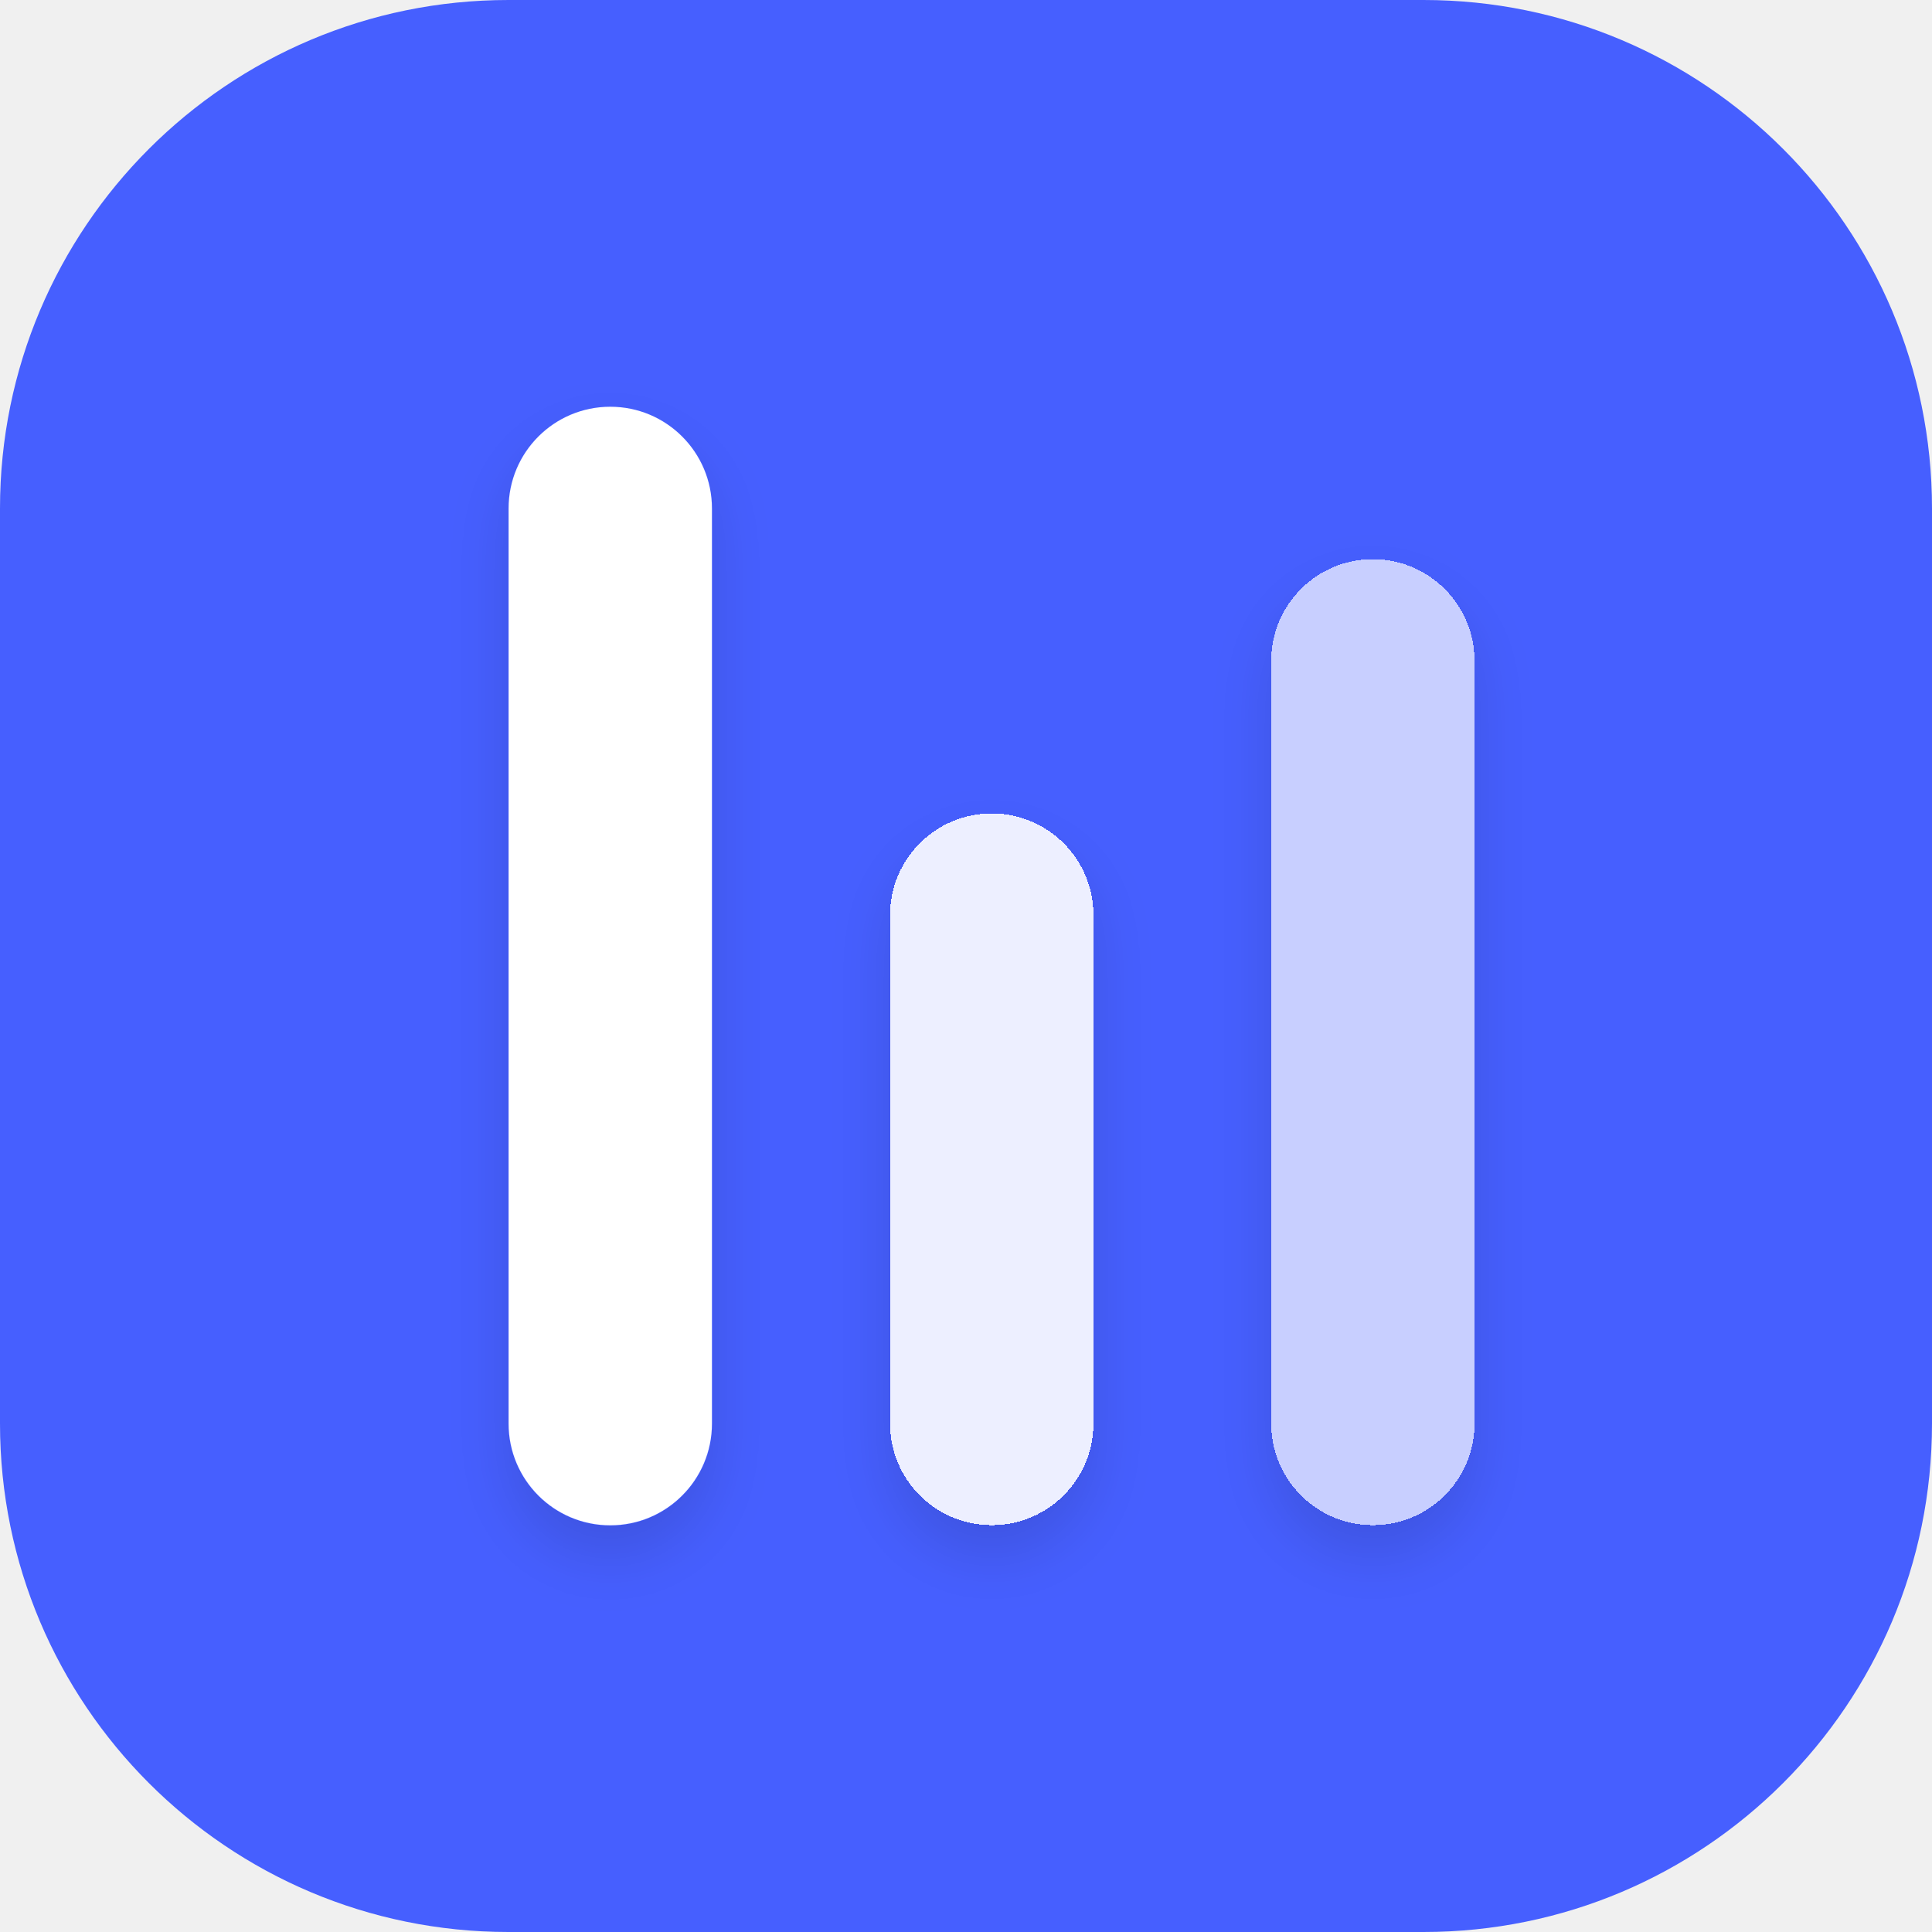
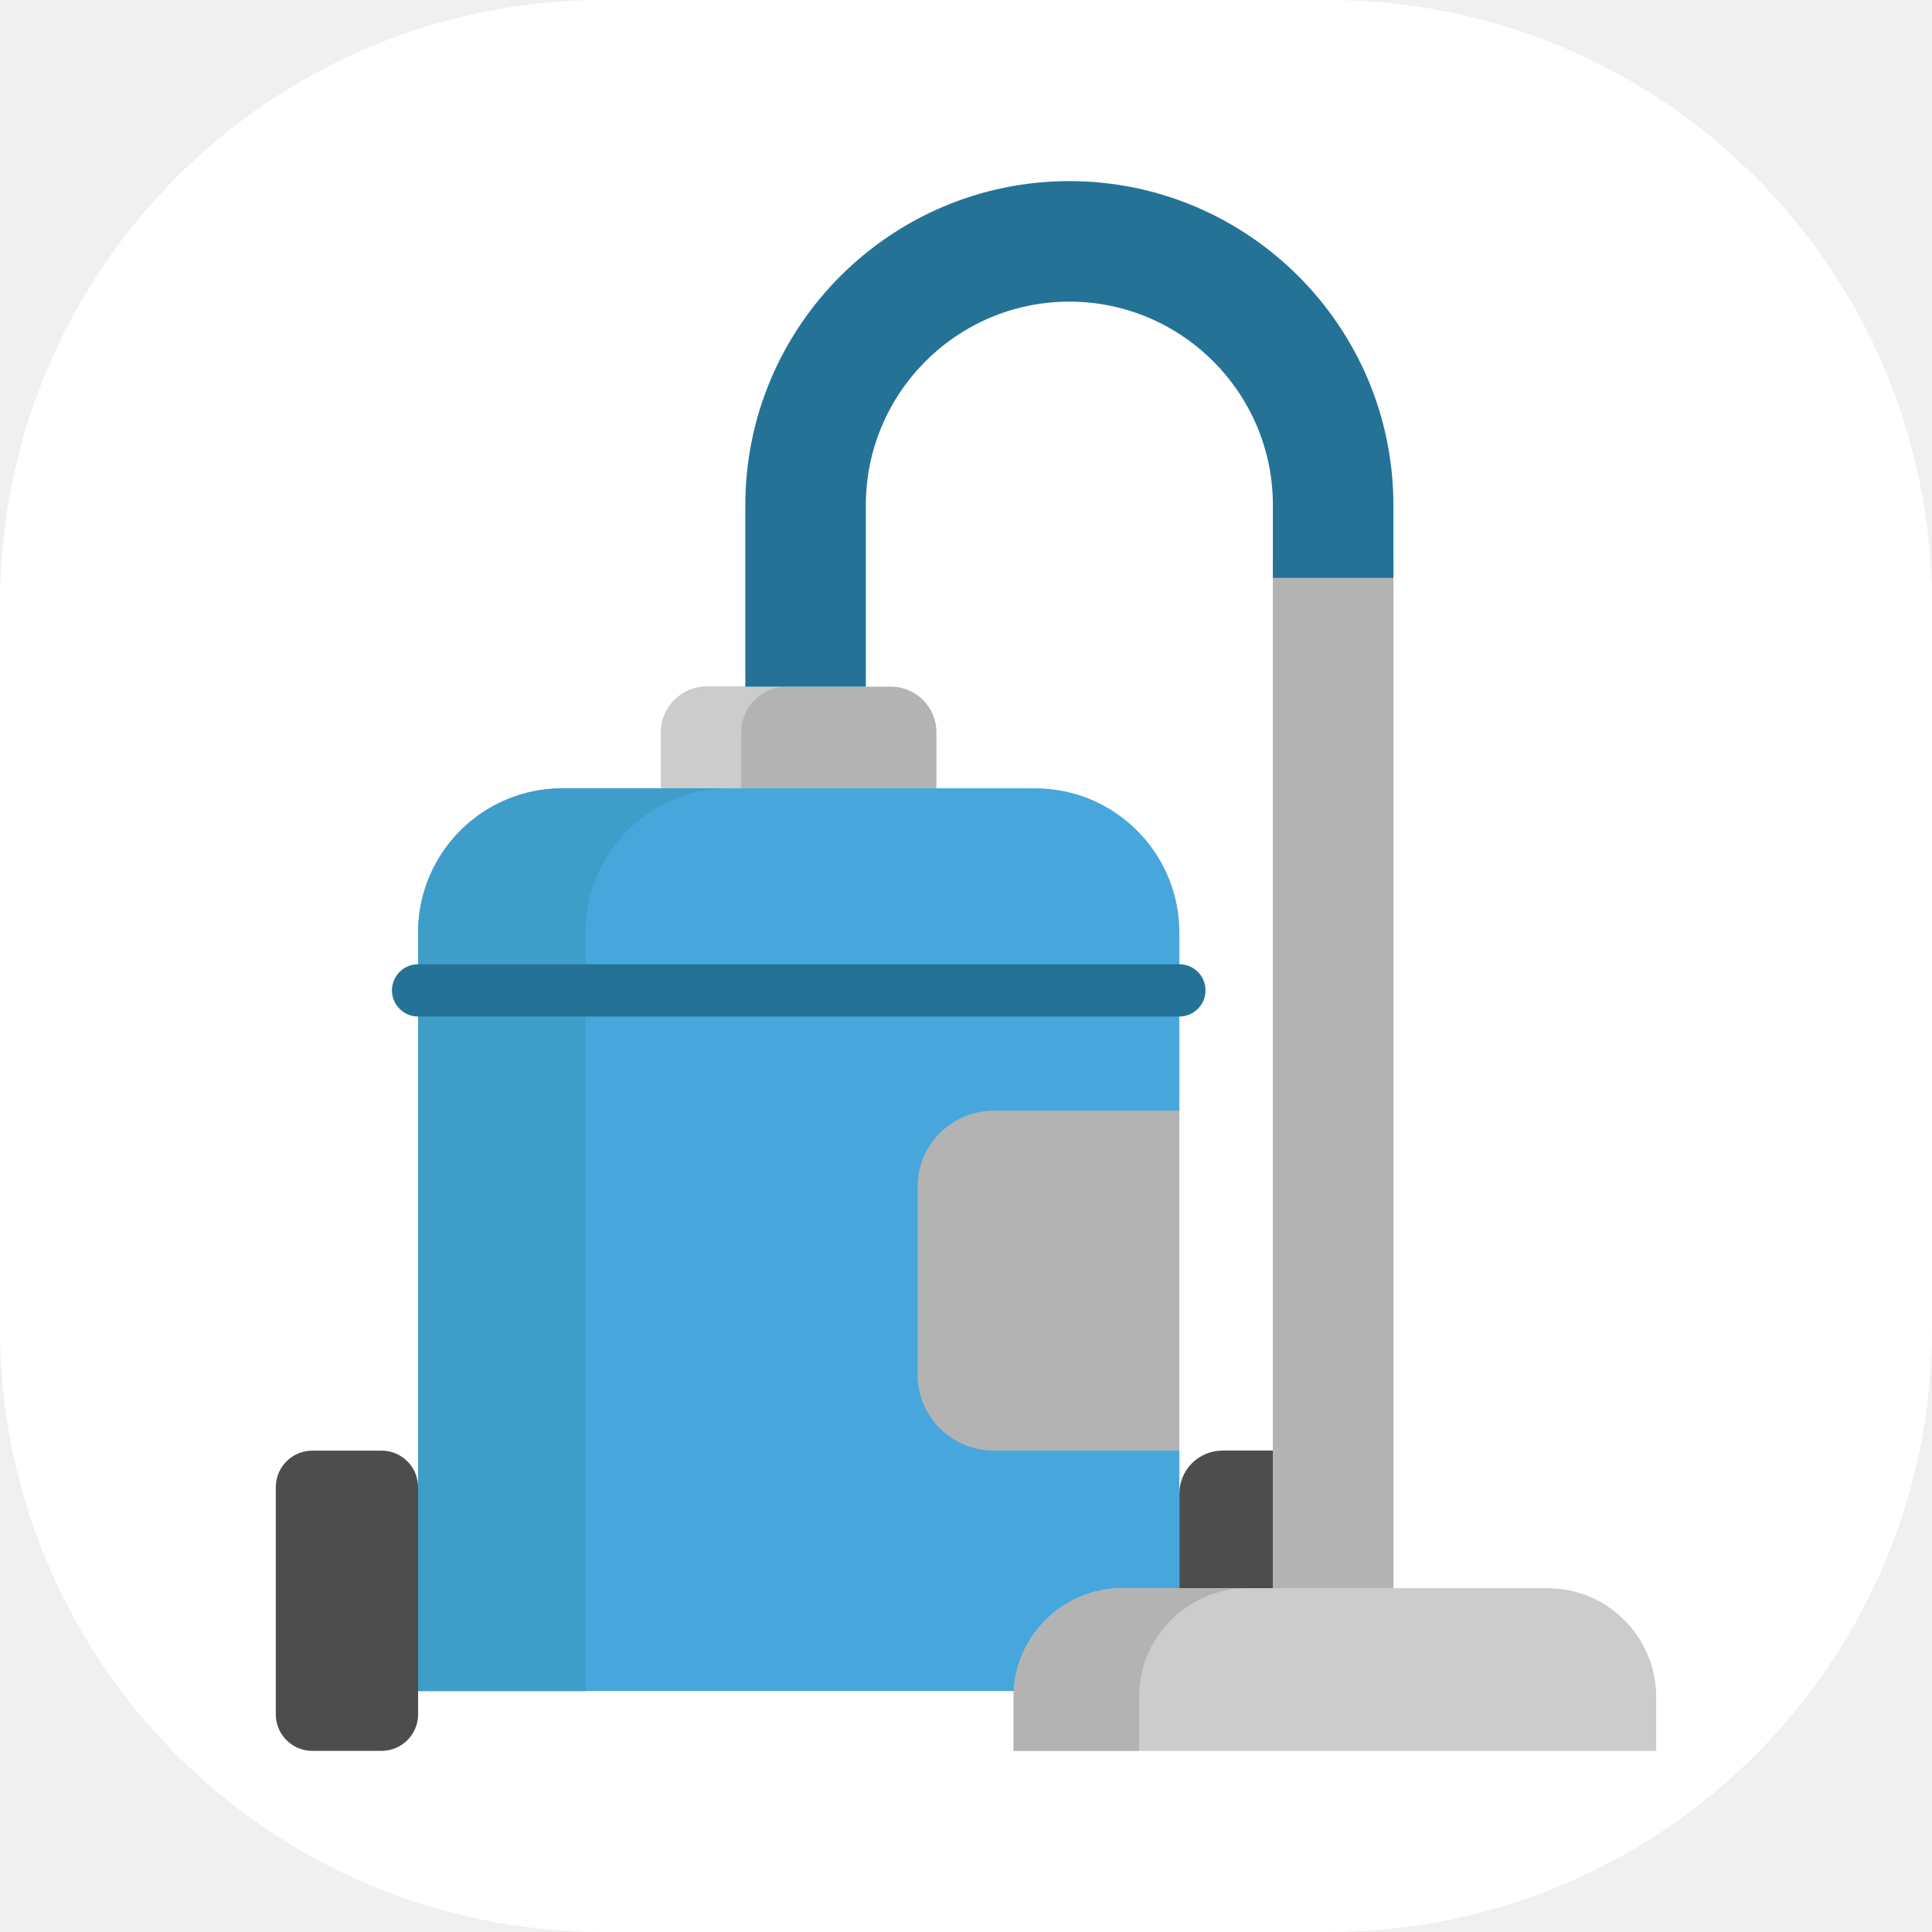
<svg xmlns="http://www.w3.org/2000/svg" width="32" height="32" viewBox="0 0 32 32" fill="none">
-   <path d="M0 8.421C0 3.77 3.77 0 8.421 0H23.579C28.23 0 32 3.77 32 8.421V23.579C32 28.23 28.23 32 23.579 32H8.421C3.77 32 0 28.23 0 23.579V8.421Z" fill="#465FFF" />
-   <g filter="url(#filter0_d_1884_16361)">
-     <path d="M8.424 8.422C8.424 7.491 9.178 6.737 10.108 6.737C11.038 6.737 11.792 7.491 11.792 8.422V23.579C11.792 24.51 11.038 25.264 10.108 25.264C9.178 25.264 8.424 24.51 8.424 23.579V8.422Z" fill="white" />
-   </g>
-   <g filter="url(#filter1_d_1884_16361)">
-     <path d="M14.742 15.157C14.742 14.227 15.496 13.473 16.426 13.473C17.357 13.473 18.111 14.227 18.111 15.157V23.578C18.111 24.508 17.357 25.262 16.426 25.262C15.496 25.262 14.742 24.508 14.742 23.578V15.157Z" fill="white" fill-opacity="0.9" shape-rendering="crispEdges" />
-   </g>
-   <g filter="url(#filter2_d_1884_16361)">
-     <path d="M21.055 10.946C21.055 10.016 21.809 9.262 22.739 9.262C23.669 9.262 24.423 10.016 24.423 10.946V23.578C24.423 24.508 23.669 25.262 22.739 25.262C21.809 25.262 21.055 24.508 21.055 23.578V10.946Z" fill="white" fill-opacity="0.7" shape-rendering="crispEdges" />
+   <rect width="32" height="32" rx="10" fill="white" />
+   <g clip-path="url(#clip0_502_96)">
+     <path d="M15.51 13.346V12.129C15.51 11.712 15.171 11.373 14.754 11.373H14.341H12.345H11.705C11.287 11.373 10.948 11.712 10.948 12.129V13.346" fill="#B3B3B3" />
+     <path d="M13.033 11.373H12.345H11.705C11.287 11.373 10.948 11.712 10.948 12.129V13.346H12.276V12.129C12.277 11.712 12.616 11.373 13.033 11.373Z" fill="#CCCCCC" />
+     <path d="M19.534 27.816H22.064V24.026H20.249C19.854 24.026 19.534 24.346 19.534 24.74V27.816Z" fill="#4D4D4D" />
+     <path d="M19.534 26.305V15.446C19.534 14.127 18.464 13.057 17.145 13.057H9.315C7.995 13.057 6.925 14.127 6.925 15.446V28.01H16.788" fill="#47A7DD" />
+     <path d="M12.086 13.057H9.315C7.995 13.057 6.925 14.127 6.925 15.446V28.01H9.697V15.446C9.697 14.127 10.766 13.057 12.086 13.057Z" fill="#3F9EC9" />
+     <path d="M23.08 9.259V26.814H21.084V22.281V9.259H23.08Z" fill="#B3B3B3" />
+     <path d="M21.717 9.259V26.814H21.084V22.281V9.259H21.717Z" fill="#B3B3B3" />
+     <path d="M23.079 8.367V9.571H21.083V8.367C21.083 6.508 19.571 4.996 17.712 4.996C15.853 4.996 14.341 6.508 14.341 8.367V11.373H12.345V8.367C12.345 5.408 14.753 3 17.712 3C20.671 3 23.079 5.408 23.079 8.367Z" fill="#247396" />
+     <path d="M19.534 16.837H6.925C6.686 16.837 6.492 16.643 6.492 16.404C6.492 16.165 6.686 15.971 6.925 15.971H19.534C19.773 15.971 19.967 16.165 19.967 16.404C19.967 16.643 19.773 16.837 19.534 16.837Z" fill="#247396" />
+     <path d="M5.173 29H6.32C6.654 29 6.925 28.729 6.925 28.395V24.633C6.925 24.298 6.654 24.027 6.32 24.027H5.173C4.839 24.027 4.568 24.298 4.568 24.633V28.395C4.568 28.729 4.839 29 5.173 29Z" fill="#4D4D4D" />
+     <path d="M16.459 24.027H19.534V18.397H16.459C15.762 18.397 15.198 18.962 15.198 19.658V22.766C15.198 23.462 15.762 24.027 16.459 24.027Z" fill="#B3B3B3" />
+     <path d="M27.432 28.108V29H21.414H16.788V28.999V28.108C16.788 27.112 17.596 26.305 18.592 26.305H19.508H21.083H23.079H25.628C26.624 26.305 27.432 27.112 27.432 28.108Z" fill="#CCCCCC" />
+     <path d="M18.867 28.108C18.867 27.112 19.674 26.305 20.671 26.305H19.508H18.592C17.596 26.305 16.788 27.112 16.788 28.108V28.999V29H18.867V28.999V28.108H18.867V28.108Z" fill="#B3B3B3" />
  </g>
  <defs>
-     <filter id="filter0_d_1884_16361" x="7.424" y="6.237" width="5.368" height="20.526" filterUnits="userSpaceOnUse" color-interpolation-filters="sRGB">
-       <feFlood flood-opacity="0" result="BackgroundImageFix" />
-       <feColorMatrix in="SourceAlpha" type="matrix" values="0 0 0 0 0 0 0 0 0 0 0 0 0 0 0 0 0 0 127 0" result="hardAlpha" />
-       <feOffset dy="0.5" />
-       <feGaussianBlur stdDeviation="0.5" />
-       <feComposite in2="hardAlpha" operator="out" />
-       <feColorMatrix type="matrix" values="0 0 0 0 0 0 0 0 0 0 0 0 0 0 0 0 0 0 0.12 0" />
-       <feBlend mode="normal" in2="BackgroundImageFix" result="effect1_dropShadow_1884_16361" />
-       <feBlend mode="normal" in="SourceGraphic" in2="effect1_dropShadow_1884_16361" result="shape" />
-     </filter>
-     <filter id="filter1_d_1884_16361" x="13.742" y="12.973" width="5.368" height="13.789" filterUnits="userSpaceOnUse" color-interpolation-filters="sRGB">
-       <feFlood flood-opacity="0" result="BackgroundImageFix" />
-       <feColorMatrix in="SourceAlpha" type="matrix" values="0 0 0 0 0 0 0 0 0 0 0 0 0 0 0 0 0 0 127 0" result="hardAlpha" />
-       <feOffset dy="0.5" />
-       <feGaussianBlur stdDeviation="0.5" />
-       <feComposite in2="hardAlpha" operator="out" />
-       <feColorMatrix type="matrix" values="0 0 0 0 0 0 0 0 0 0 0 0 0 0 0 0 0 0 0.12 0" />
-       <feBlend mode="normal" in2="BackgroundImageFix" result="effect1_dropShadow_1884_16361" />
-       <feBlend mode="normal" in="SourceGraphic" in2="effect1_dropShadow_1884_16361" result="shape" />
-     </filter>
-     <filter id="filter2_d_1884_16361" x="20.055" y="8.762" width="5.368" height="18" filterUnits="userSpaceOnUse" color-interpolation-filters="sRGB">
-       <feFlood flood-opacity="0" result="BackgroundImageFix" />
-       <feColorMatrix in="SourceAlpha" type="matrix" values="0 0 0 0 0 0 0 0 0 0 0 0 0 0 0 0 0 0 127 0" result="hardAlpha" />
-       <feOffset dy="0.5" />
-       <feGaussianBlur stdDeviation="0.5" />
-       <feComposite in2="hardAlpha" operator="out" />
-       <feColorMatrix type="matrix" values="0 0 0 0 0 0 0 0 0 0 0 0 0 0 0 0 0 0 0.12 0" />
-       <feBlend mode="normal" in2="BackgroundImageFix" result="effect1_dropShadow_1884_16361" />
-       <feBlend mode="normal" in="SourceGraphic" in2="effect1_dropShadow_1884_16361" result="shape" />
-     </filter>
+     <clipPath id="clip0_502_96">
+       <rect width="26" height="26" fill="white" transform="translate(3 3)" />
+     </clipPath>
  </defs>
</svg>
